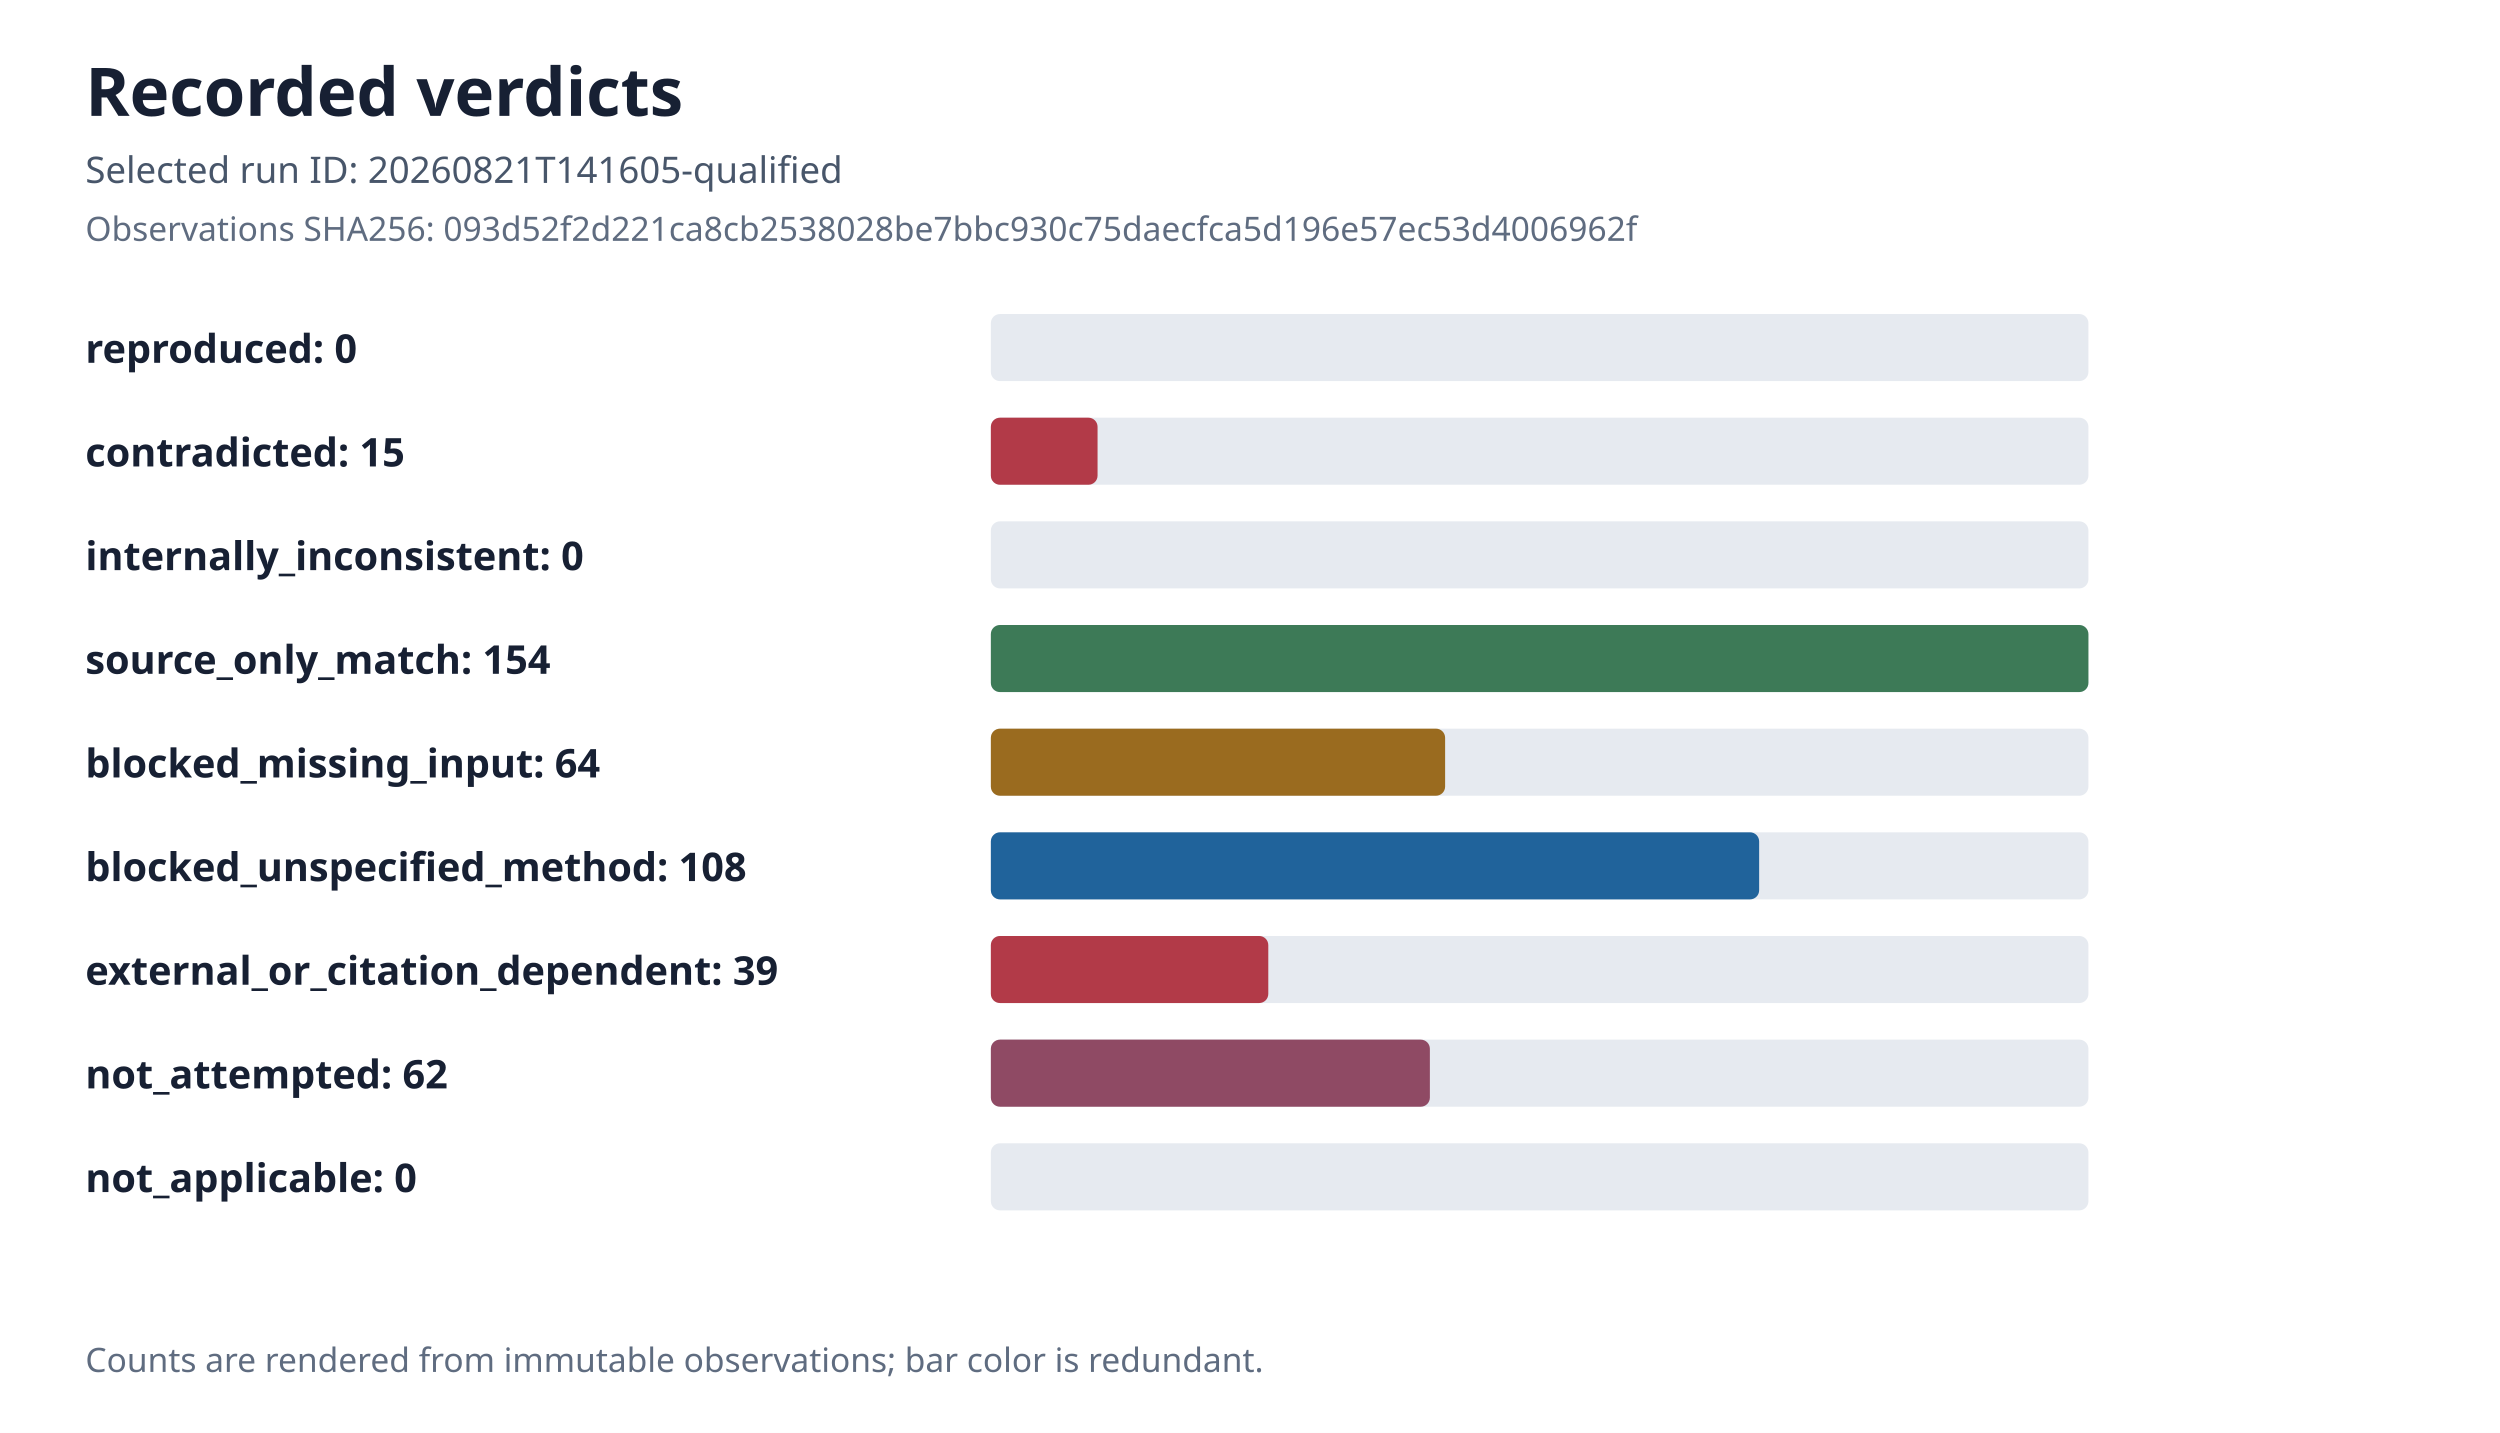
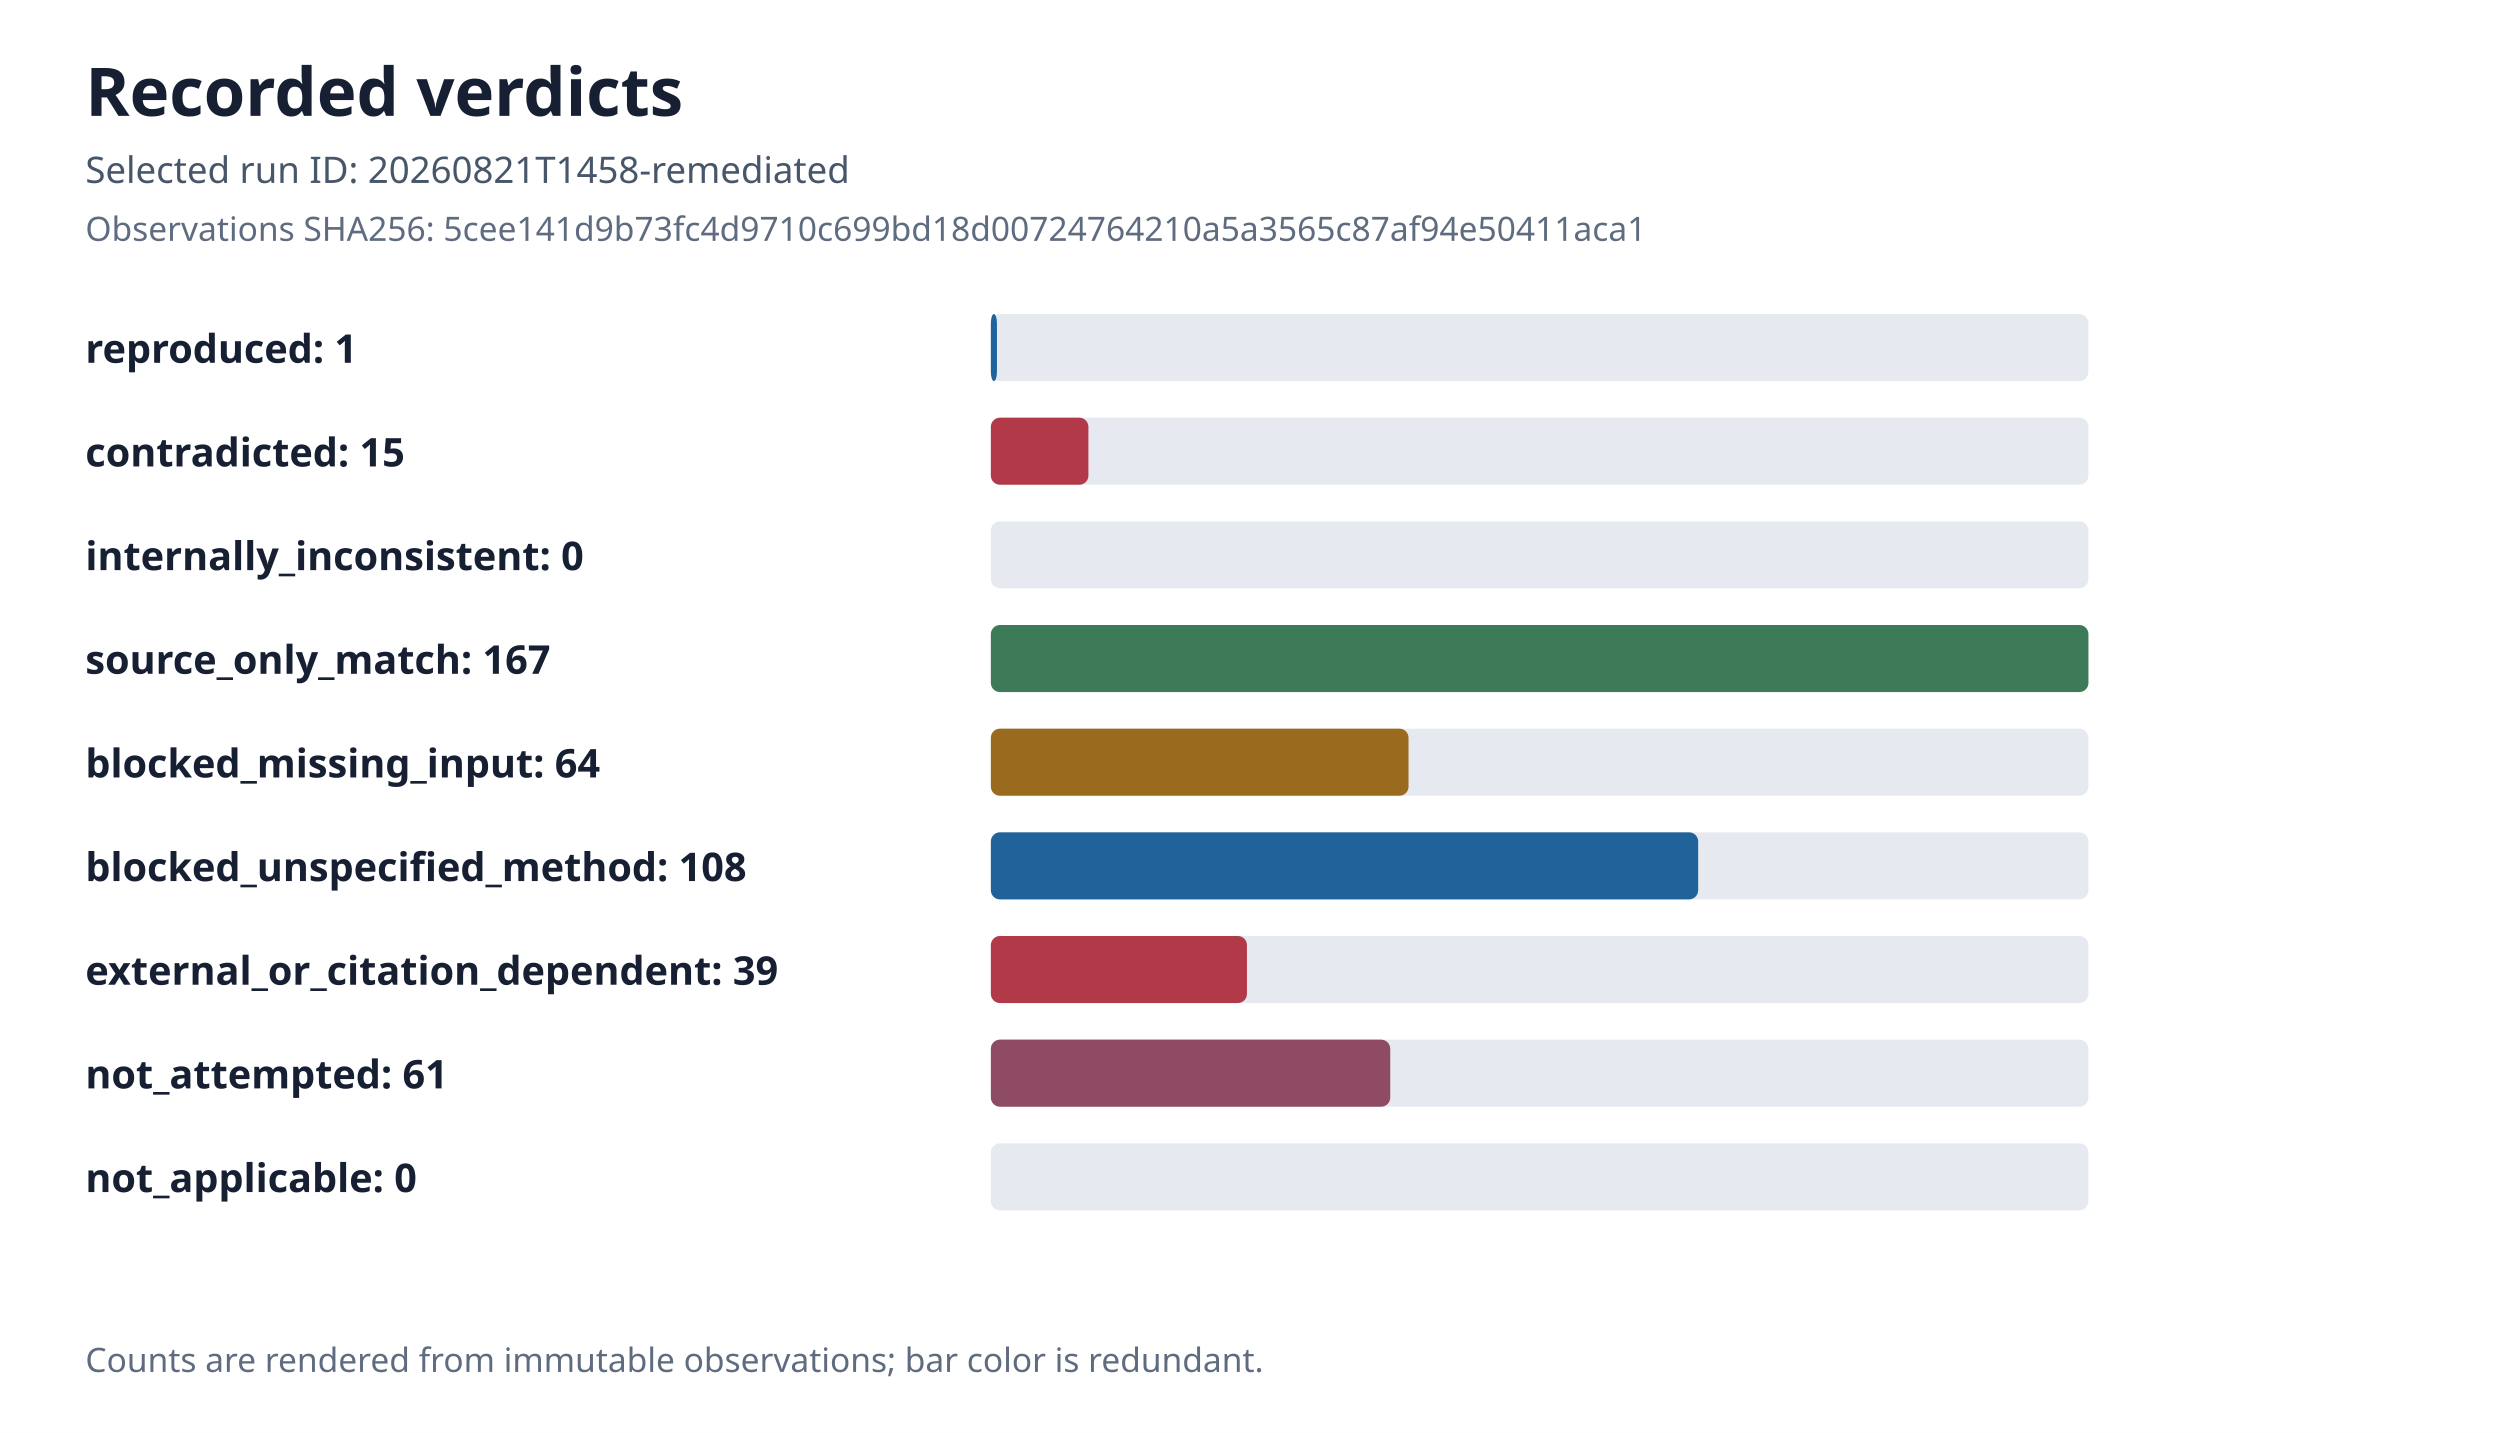
<svg xmlns="http://www.w3.org/2000/svg" width="820" height="470" viewBox="0 0 820 470" role="img" aria-labelledby="figure-title figure-description">
  <style>text{font-family:ui-sans-serif,system-ui,sans-serif;fill:#172033}.heading{font-size:22px;font-weight:700}.label{font-size:13px;font-weight:600}.detail{font-size:12px;fill:#48566a}.meta{font-size:11px;fill:#5f6c80}</style>
  <rect width="100%" height="100%" fill="#ffffff" />
  <text class="heading" x="28" y="38">Recorded verdicts</text>
-   <text class="detail" x="28" y="60">Selected run ID: 20260821T141605-qualified</text>
-   <text class="meta" x="28" y="79">Observations SHA256: 093d52f2d221ca8cb2538028be7bbc930c75daecfca5d196e57ec53d4006962f</text>
-   <text class="label" x="28" y="119">reproduced: 0</text>
+   <text class="detail" x="28" y="60">Selected run ID: 20260821T1458-remediated</text>
+   <text class="meta" x="28" y="79">Observations SHA256: 5cee141d9b73fc4d9710c699bd18d00724764210a5a3565c87af94e50411aca1</text>
+   <text class="label" x="28" y="119">reproduced: 1</text>
  <rect x="325" y="103" width="360" height="22" rx="3" fill="#e6eaf0" />
-   <rect x="325" y="103" width="0" height="22" rx="3" fill="#20639b" />
+   <rect x="325" y="103" width="2" height="22" rx="3" fill="#20639b" />
  <text class="label" x="28" y="153">contradicted: 15</text>
  <rect x="325" y="137" width="360" height="22" rx="3" fill="#e6eaf0" />
-   <rect x="325" y="137" width="35" height="22" rx="3" fill="#b23a48" />
+   <rect x="325" y="137" width="32" height="22" rx="3" fill="#b23a48" />
  <text class="label" x="28" y="187">internally_inconsistent: 0</text>
  <rect x="325" y="171" width="360" height="22" rx="3" fill="#e6eaf0" />
  <rect x="325" y="171" width="0" height="22" rx="3" fill="#8f4a64" />
-   <text class="label" x="28" y="221">source_only_match: 154</text>
+   <text class="label" x="28" y="221">source_only_match: 167</text>
  <rect x="325" y="205" width="360" height="22" rx="3" fill="#e6eaf0" />
  <rect x="325" y="205" width="360" height="22" rx="3" fill="#3d7a57" />
  <text class="label" x="28" y="255">blocked_missing_input: 64</text>
  <rect x="325" y="239" width="360" height="22" rx="3" fill="#e6eaf0" />
-   <rect x="325" y="239" width="149" height="22" rx="3" fill="#9a6b1f" />
+   <rect x="325" y="239" width="137" height="22" rx="3" fill="#9a6b1f" />
  <text class="label" x="28" y="289">blocked_unspecified_method: 108</text>
  <rect x="325" y="273" width="360" height="22" rx="3" fill="#e6eaf0" />
-   <rect x="325" y="273" width="252" height="22" rx="3" fill="#20639b" />
+   <rect x="325" y="273" width="232" height="22" rx="3" fill="#20639b" />
  <text class="label" x="28" y="323">external_or_citation_dependent: 39</text>
  <rect x="325" y="307" width="360" height="22" rx="3" fill="#e6eaf0" />
-   <rect x="325" y="307" width="91" height="22" rx="3" fill="#b23a48" />
-   <text class="label" x="28" y="357">not_attempted: 62</text>
+   <rect x="325" y="307" width="84" height="22" rx="3" fill="#b23a48" />
+   <text class="label" x="28" y="357">not_attempted: 61</text>
  <rect x="325" y="341" width="360" height="22" rx="3" fill="#e6eaf0" />
-   <rect x="325" y="341" width="144" height="22" rx="3" fill="#8f4a64" />
+   <rect x="325" y="341" width="131" height="22" rx="3" fill="#8f4a64" />
  <text class="label" x="28" y="391">not_applicable: 0</text>
  <rect x="325" y="375" width="360" height="22" rx="3" fill="#e6eaf0" />
  <rect x="325" y="375" width="0" height="22" rx="3" fill="#3d7a57" />
  <text class="meta" x="28" y="450">Counts are rendered from immutable observations; bar color is redundant.</text>
</svg>
